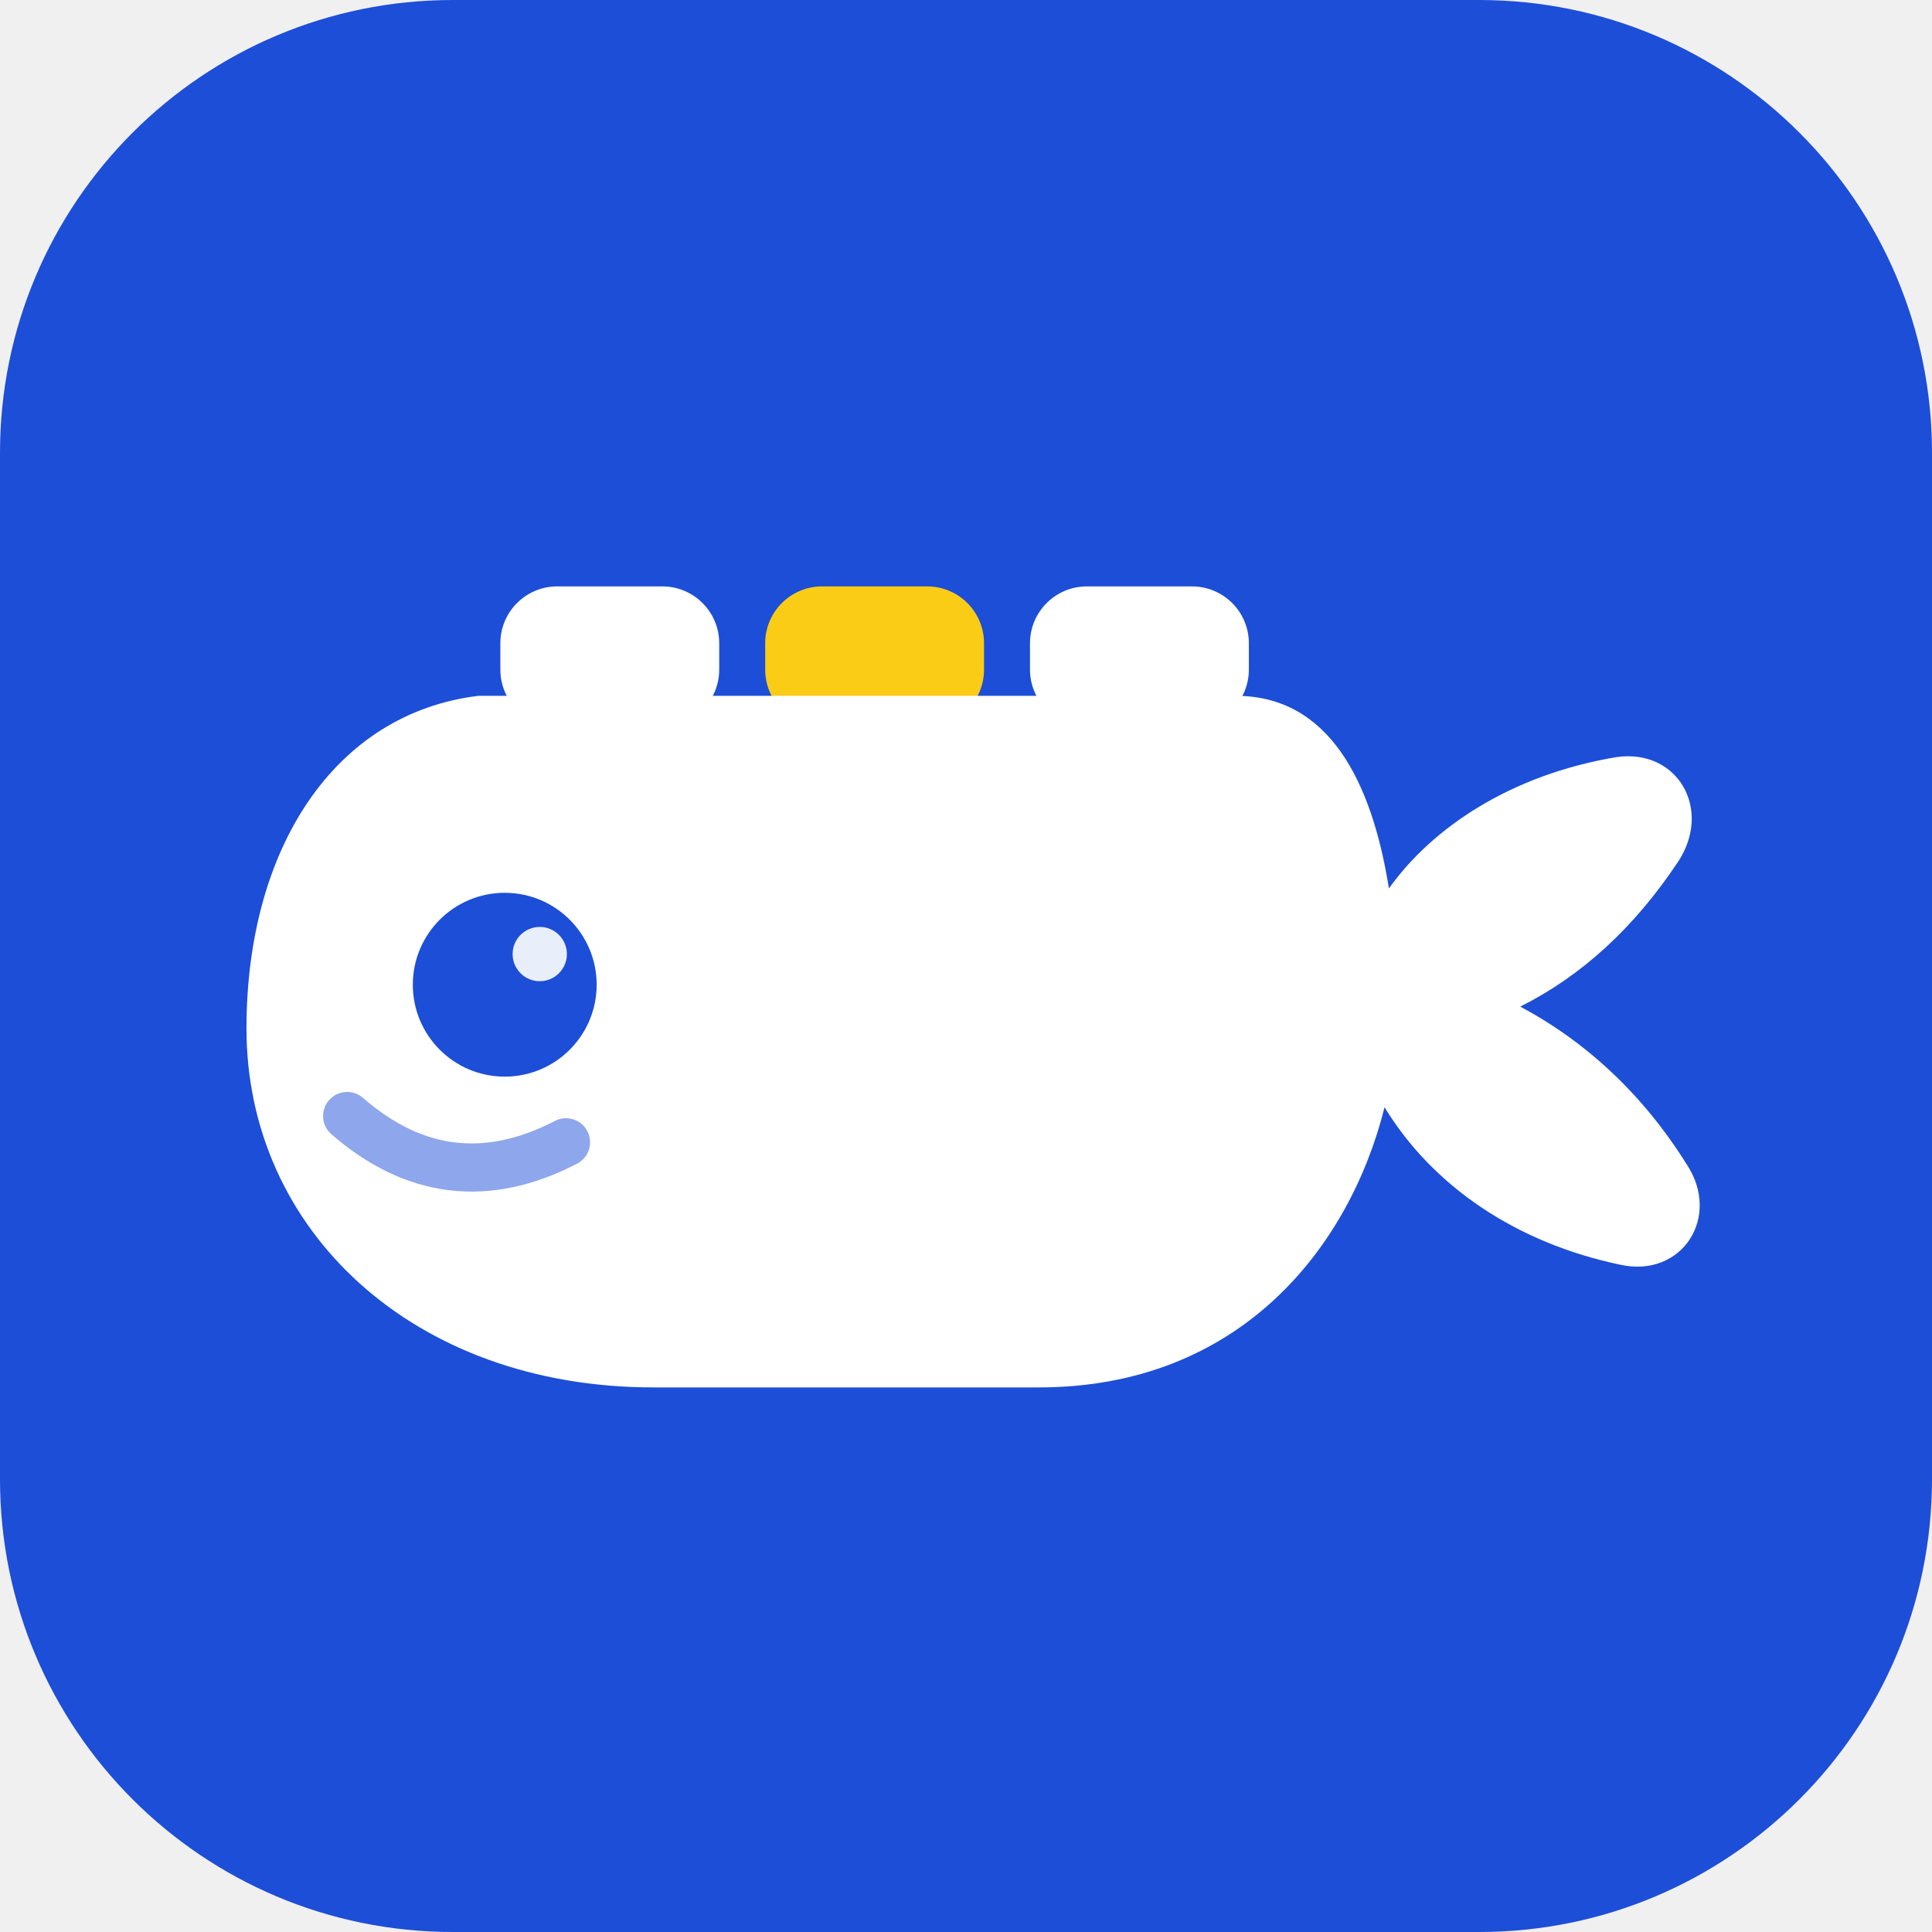
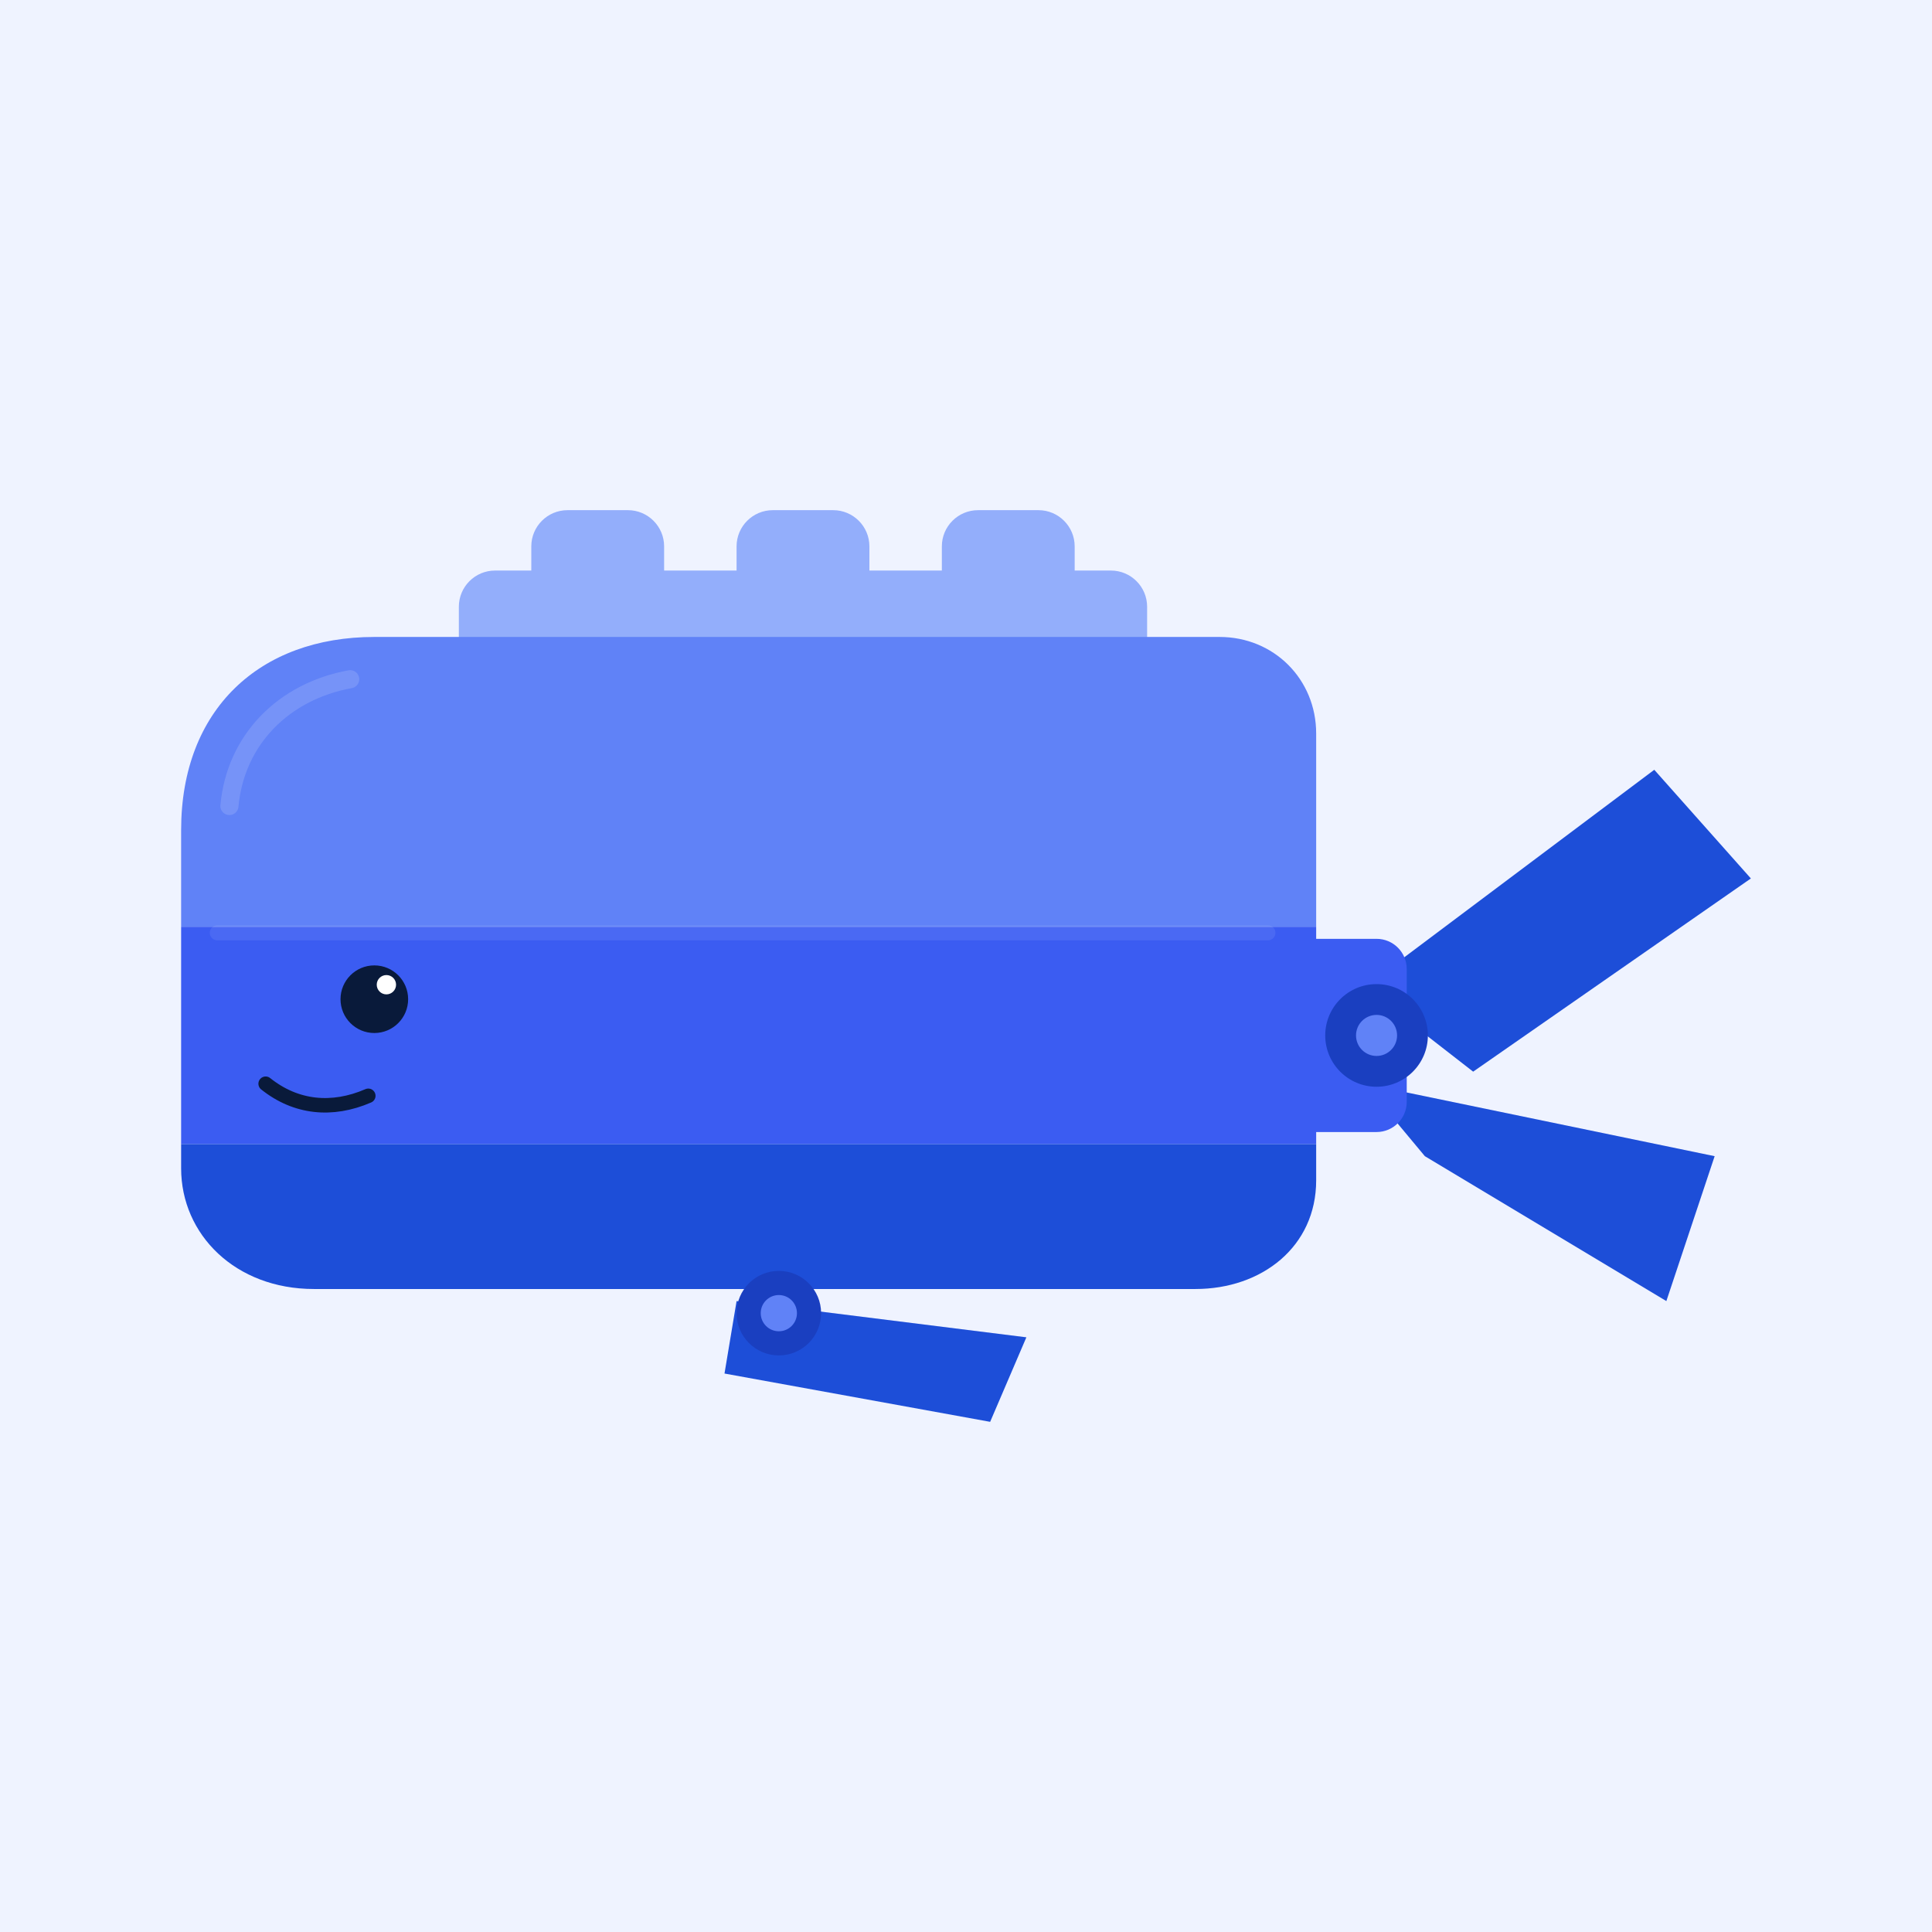
- <svg xmlns="http://www.w3.org/2000/svg" viewBox="0 0 64 64" fill="none">
-   <rect width="64" height="64" rx="15" fill="#1d4ed8" />
-   <g transform="translate(2.8 4.2) scale(1.45)">
-     <rect x="9.5" y="10.5" width="5" height="3.2" rx="1.3" fill="#ffffff" />
-     <rect x="15.55" y="10.5" width="5" height="3.2" rx="1.3" fill="#facc15" />
-     <rect x="21.6" y="10.5" width="5" height="3.2" rx="1.3" fill="#ffffff" />
-     <path d="M9 13 L26.3 13 C28.4 13 29.4 14.9 29.8 17.4 C30.8 16 32.6 14.8 35 14.4 C36.4 14.2 37.2 15.6 36.4 16.8 C35.4 18.3 34.2 19.4 32.8 20.1 C34.3 20.9 35.6 22.1 36.6 23.7 C37.4 24.9 36.5 26.3 35.1 26 C32.7 25.5 30.8 24.2 29.7 22.4 C28.9 25.6 26.4 28.8 21.8 28.8 L13 28.8 C7.5 28.8 3.7 25.2 3.7 20.6 C3.7 16.5 5.7 13.4 9 13 Z" fill="#ffffff" />
-     <circle cx="9.6" cy="19.6" r="2.1" fill="#1d4ed8" />
-     <circle cx="10.4" cy="18.9" r="0.62" fill="#ffffff" opacity="0.9" />
-     <path d="M6 22.6 Q8.3 24.6 11 23.2" stroke="#1d4ed8" stroke-width="1.1" stroke-linecap="round" fill="none" opacity="0.5" />
+ <svg xmlns="http://www.w3.org/2000/svg" viewBox="0 0 64 64" width="64" height="64" fill="none">
+   <rect width="64" height="64" fill="#EFF3FF" />
+   <g transform="translate(4.400 17.900) scale(0.2)">
+     <polygon points="204,74 252,38 268,56 222,88" fill="#1D4ED8" />
+     <polygon points="204,90 262,102 254,126 214,102" fill="#1D4ED8" />
+     <path d="M188 66h18a5 5 0 0 1 5 5v22a5 5 0 0 1-5 5h-18V66Z" fill="#3B5CF2" />
+     <circle cx="206" cy="82" r="8.5" fill="#1A3FC0" />
+     <circle cx="206" cy="82" r="3.4" fill="#6082F7" />
+     <path d="M54 28V18a6 6 0 0 1 6-6h6V8a6 6 0 0 1 6-6h10a6 6 0 0 1 6 6v4h12V8a6 6 0 0 1 6-6h10a6 6 0 0 1 6 6v4h12V8a6 6 0 0 1 6-6h10a6 6 0 0 1 6 6v4h6a6 6 0 0 1 6 6v10H54Z" fill="#93AEFB" transform="translate(0 -7)" />
+     <path d="M8 64V48C8 28 21 16 40 16H180C189 16 196 23 196 32V64H8Z" fill="#6082F7" />
+     <path d="M8 64h188v36H8V64Z" fill="#3B5CF2" />
+     <path d="M8 100h188v6c0 11-9 18-20 18H30c-13 0-22-9-22-20v-4Z" fill="#1D4ED8" />
+     <path d="M16 44C17 33 25 25 36 23" stroke="#FFFFFF" stroke-width="3" stroke-linecap="round" opacity="0.14" />
+     <path d="M14 65h174" stroke="#FFFFFF" stroke-width="2.5" stroke-linecap="round" opacity="0.08" />
+     <polygon points="100,126 148,132 142,146 98,138" fill="#1D4ED8" />
+     <circle cx="107" cy="128" r="7" fill="#1A3FC0" />
+     <circle cx="107" cy="128" r="3" fill="#6082F7" />
+     <circle cx="40" cy="76" r="5.6" fill="#091A3A" />
+     <circle cx="42" cy="73.6" r="1.6" fill="#FFFFFF" />
+     <path d="M22 90c5 4 11 4.6 17 2" stroke="#091A3A" stroke-width="2.4" stroke-linecap="round" />
  </g>
</svg>
